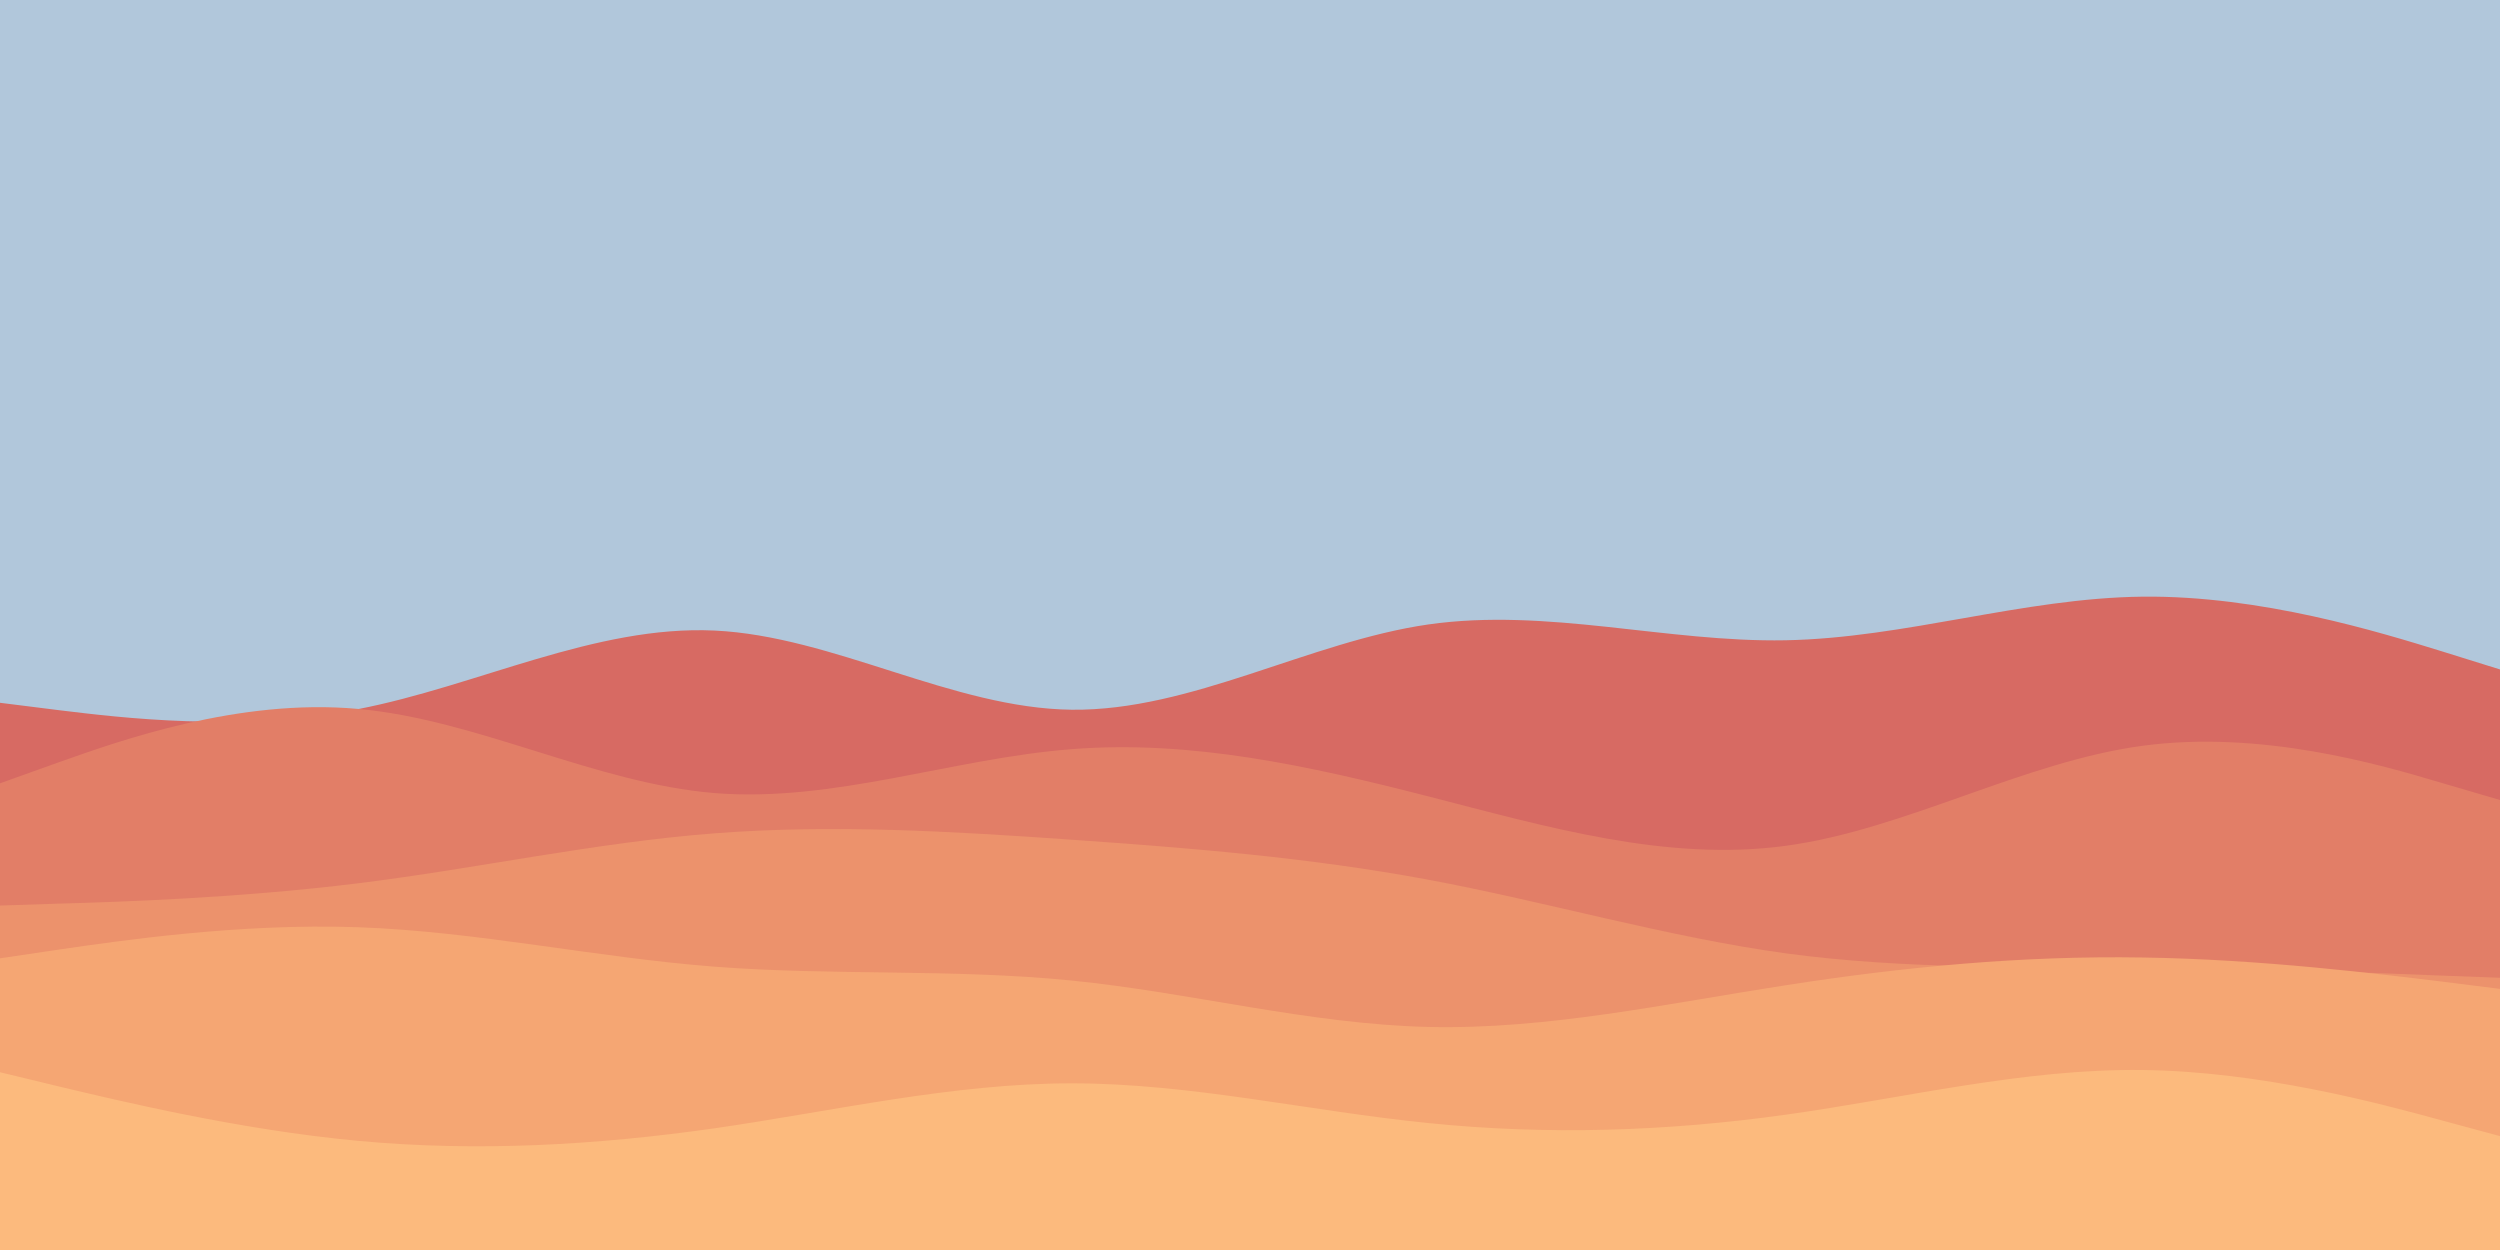
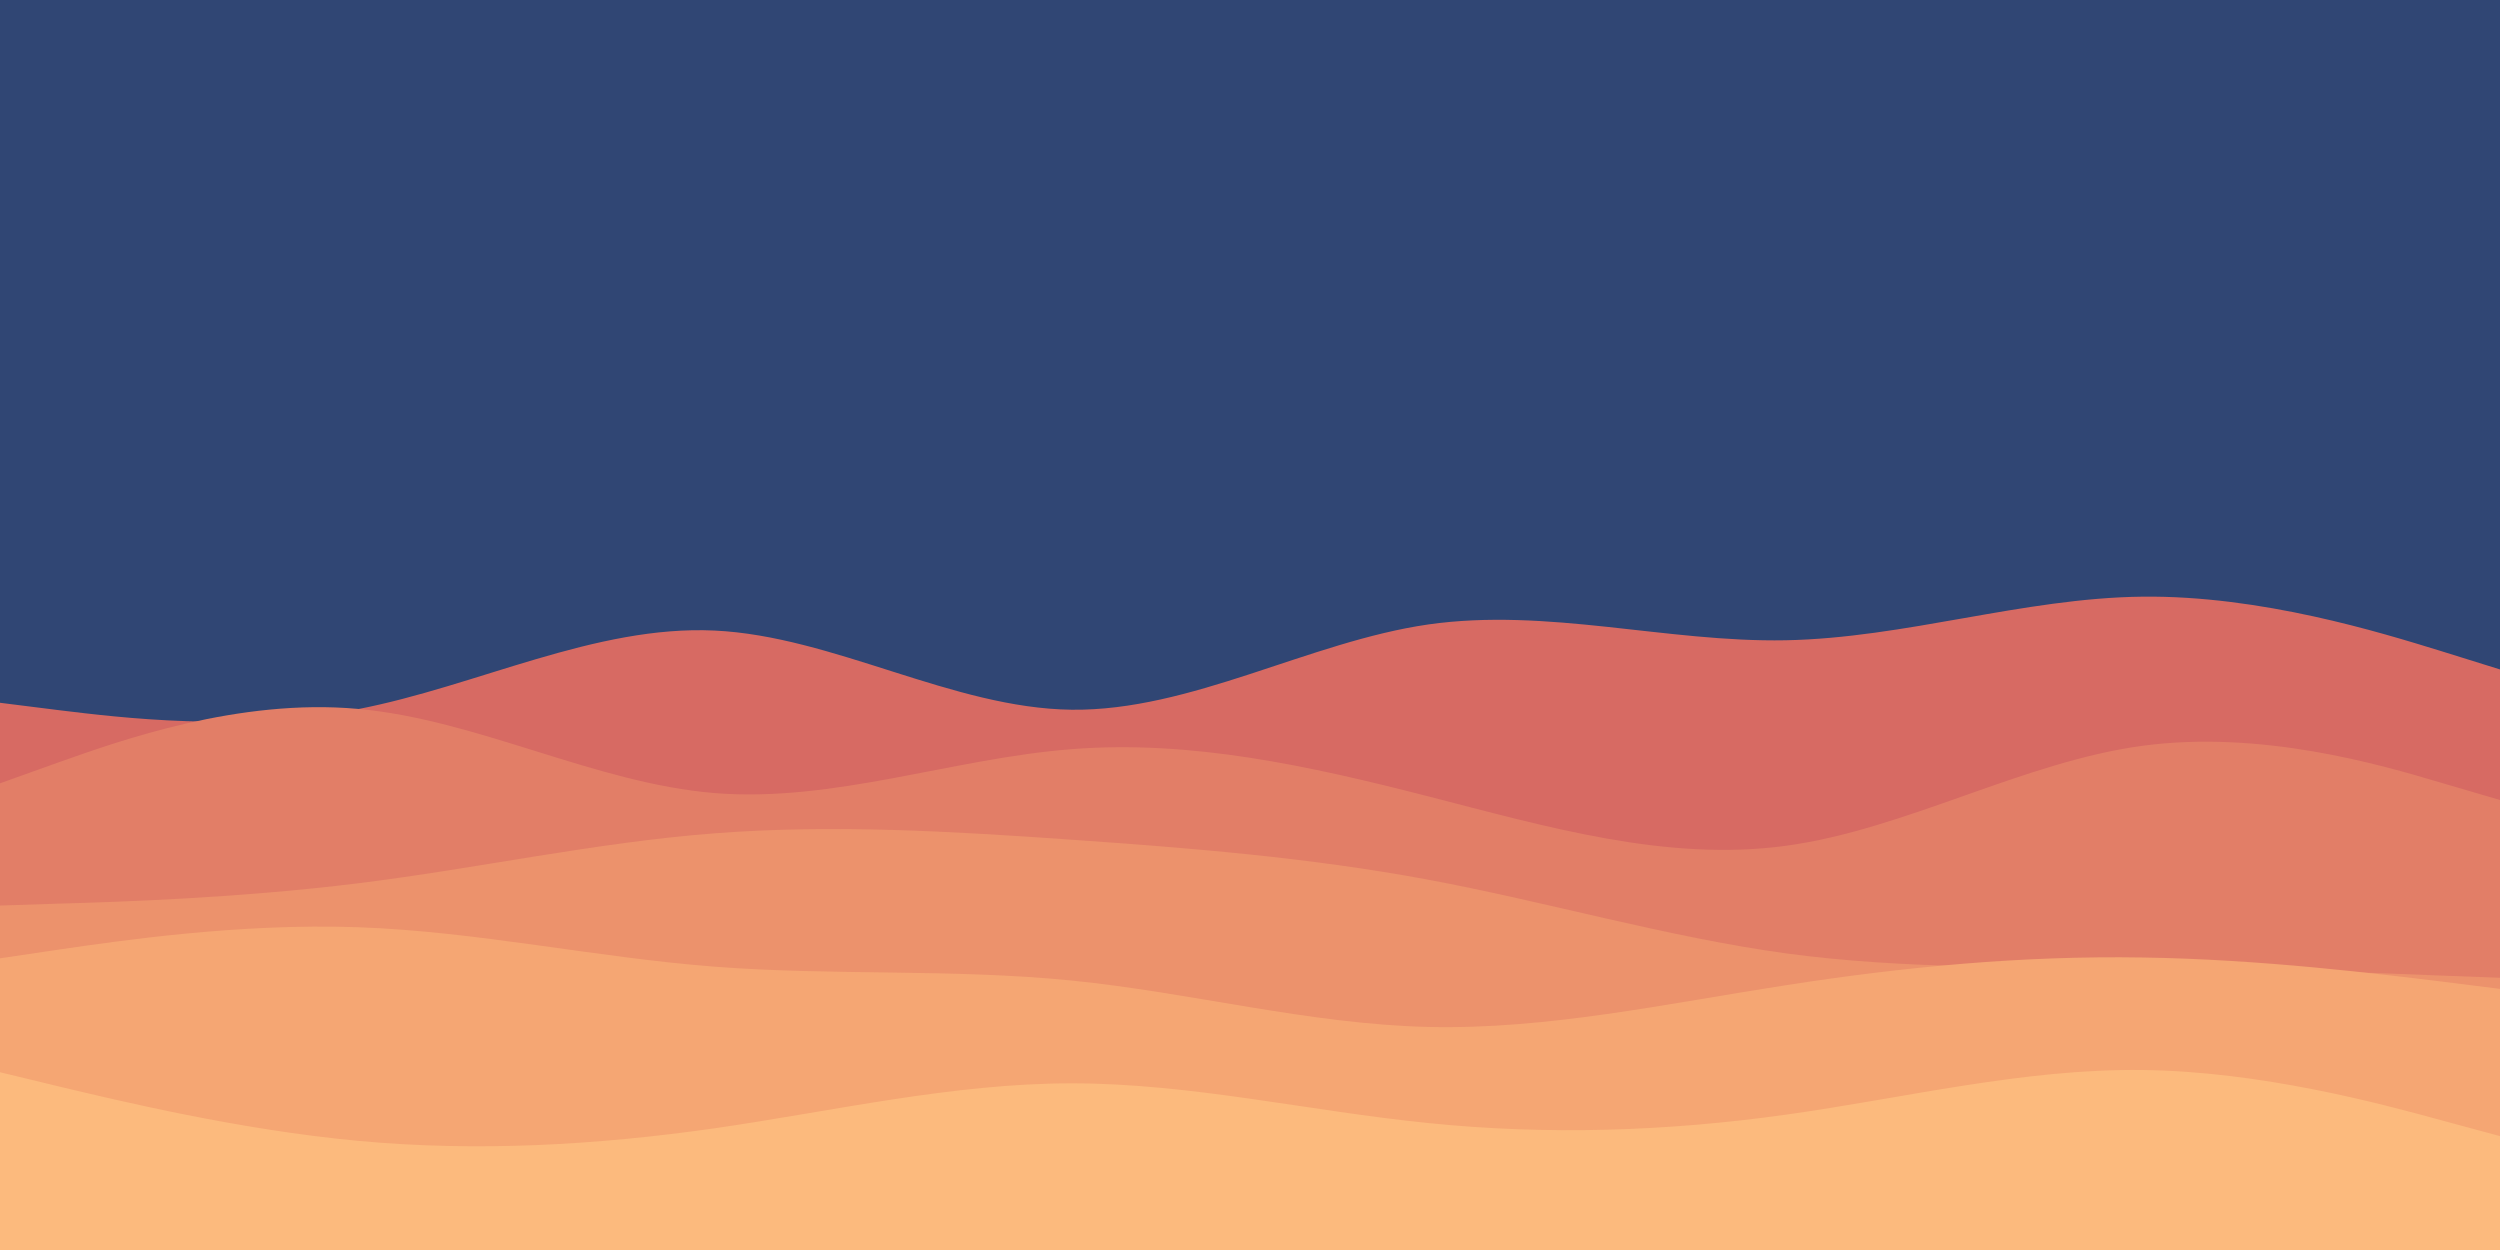
<svg xmlns="http://www.w3.org/2000/svg" id="visual" viewBox="0 0 900 450" width="900" height="450" version="1.1">
-   <rect x="0" y="0" width="900" height="450" fill="#B1C7DB" />
+   <rect x="0" y="0" width="900" height="450" fill="#304674" />
  <path d="M0 253L21.5 255.7C43 258.3 86 263.7 128.8 255.3C171.7 247 214.3 225 257.2 227C300 229 343 255 385.8 255.5C428.7 256 471.3 231 514.2 224.8C557 218.7 600 231.3 642.8 230.5C685.7 229.7 728.3 215.3 771.2 214.8C814 214.3 857 227.7 878.5 234.3L900 241L900 451L878.5 451C857 451 814 451 771.2 451C728.3 451 685.7 451 642.8 451C600 451 557 451 514.2 451C471.3 451 428.7 451 385.8 451C343 451 300 451 257.2 451C214.3 451 171.7 451 128.8 451C86 451 43 451 21.5 451L0 451Z" fill="#d76a63" />
  <path d="M0 282L21.5 274.3C43 266.7 86 251.3 128.8 255.2C171.7 259 214.3 282 257.2 285.5C300 289 343 273 385.8 269.7C428.7 266.3 471.3 275.7 514.2 286.7C557 297.7 600 310.3 642.8 304.5C685.7 298.7 728.3 274.3 771.2 268.5C814 262.7 857 275.3 878.5 281.7L900 288L900 451L878.5 451C857 451 814 451 771.2 451C728.3 451 685.7 451 642.8 451C600 451 557 451 514.2 451C471.3 451 428.7 451 385.8 451C343 451 300 451 257.2 451C214.3 451 171.7 451 128.8 451C86 451 43 451 21.5 451L0 451Z" fill="#e27e67" />
  <path d="M0 326L21.5 325.3C43 324.7 86 323.3 128.8 318C171.7 312.7 214.3 303.3 257.2 300C300 296.7 343 299.3 385.8 302.3C428.7 305.3 471.3 308.7 514.2 316.7C557 324.7 600 337.3 642.8 343.2C685.7 349 728.3 348 771.2 348.3C814 348.7 857 350.3 878.5 351.2L900 352L900 451L878.5 451C857 451 814 451 771.2 451C728.3 451 685.7 451 642.8 451C600 451 557 451 514.2 451C471.3 451 428.7 451 385.8 451C343 451 300 451 257.2 451C214.3 451 171.7 451 128.8 451C86 451 43 451 21.5 451L0 451Z" fill="#ec926c" />
  <path d="M0 345L21.5 341.8C43 338.7 86 332.3 128.8 333.8C171.7 335.3 214.3 344.7 257.2 348C300 351.3 343 348.7 385.8 353C428.7 357.3 471.3 368.7 514.2 369.7C557 370.7 600 361.3 642.8 354.7C685.7 348 728.3 344 771.2 344.7C814 345.3 857 350.7 878.5 353.3L900 356L900 451L878.5 451C857 451 814 451 771.2 451C728.3 451 685.7 451 642.8 451C600 451 557 451 514.2 451C471.3 451 428.7 451 385.8 451C343 451 300 451 257.2 451C214.3 451 171.7 451 128.8 451C86 451 43 451 21.5 451L0 451Z" fill="#f5a673" />
  <path d="M0 386L21.5 391.2C43 396.3 86 406.7 128.8 410.7C171.7 414.7 214.3 412.3 257.2 406.2C300 400 343 390 385.8 390C428.7 390 471.3 400 514.2 404.3C557 408.7 600 407.3 642.8 401.3C685.7 395.3 728.3 384.7 771.2 385.2C814 385.7 857 397.3 878.5 403.2L900 409L900 451L878.5 451C857 451 814 451 771.2 451C728.3 451 685.7 451 642.8 451C600 451 557 451 514.2 451C471.3 451 428.7 451 385.8 451C343 451 300 451 257.2 451C214.3 451 171.7 451 128.8 451C86 451 43 451 21.5 451L0 451Z" fill="#fcba7d" />
</svg>
